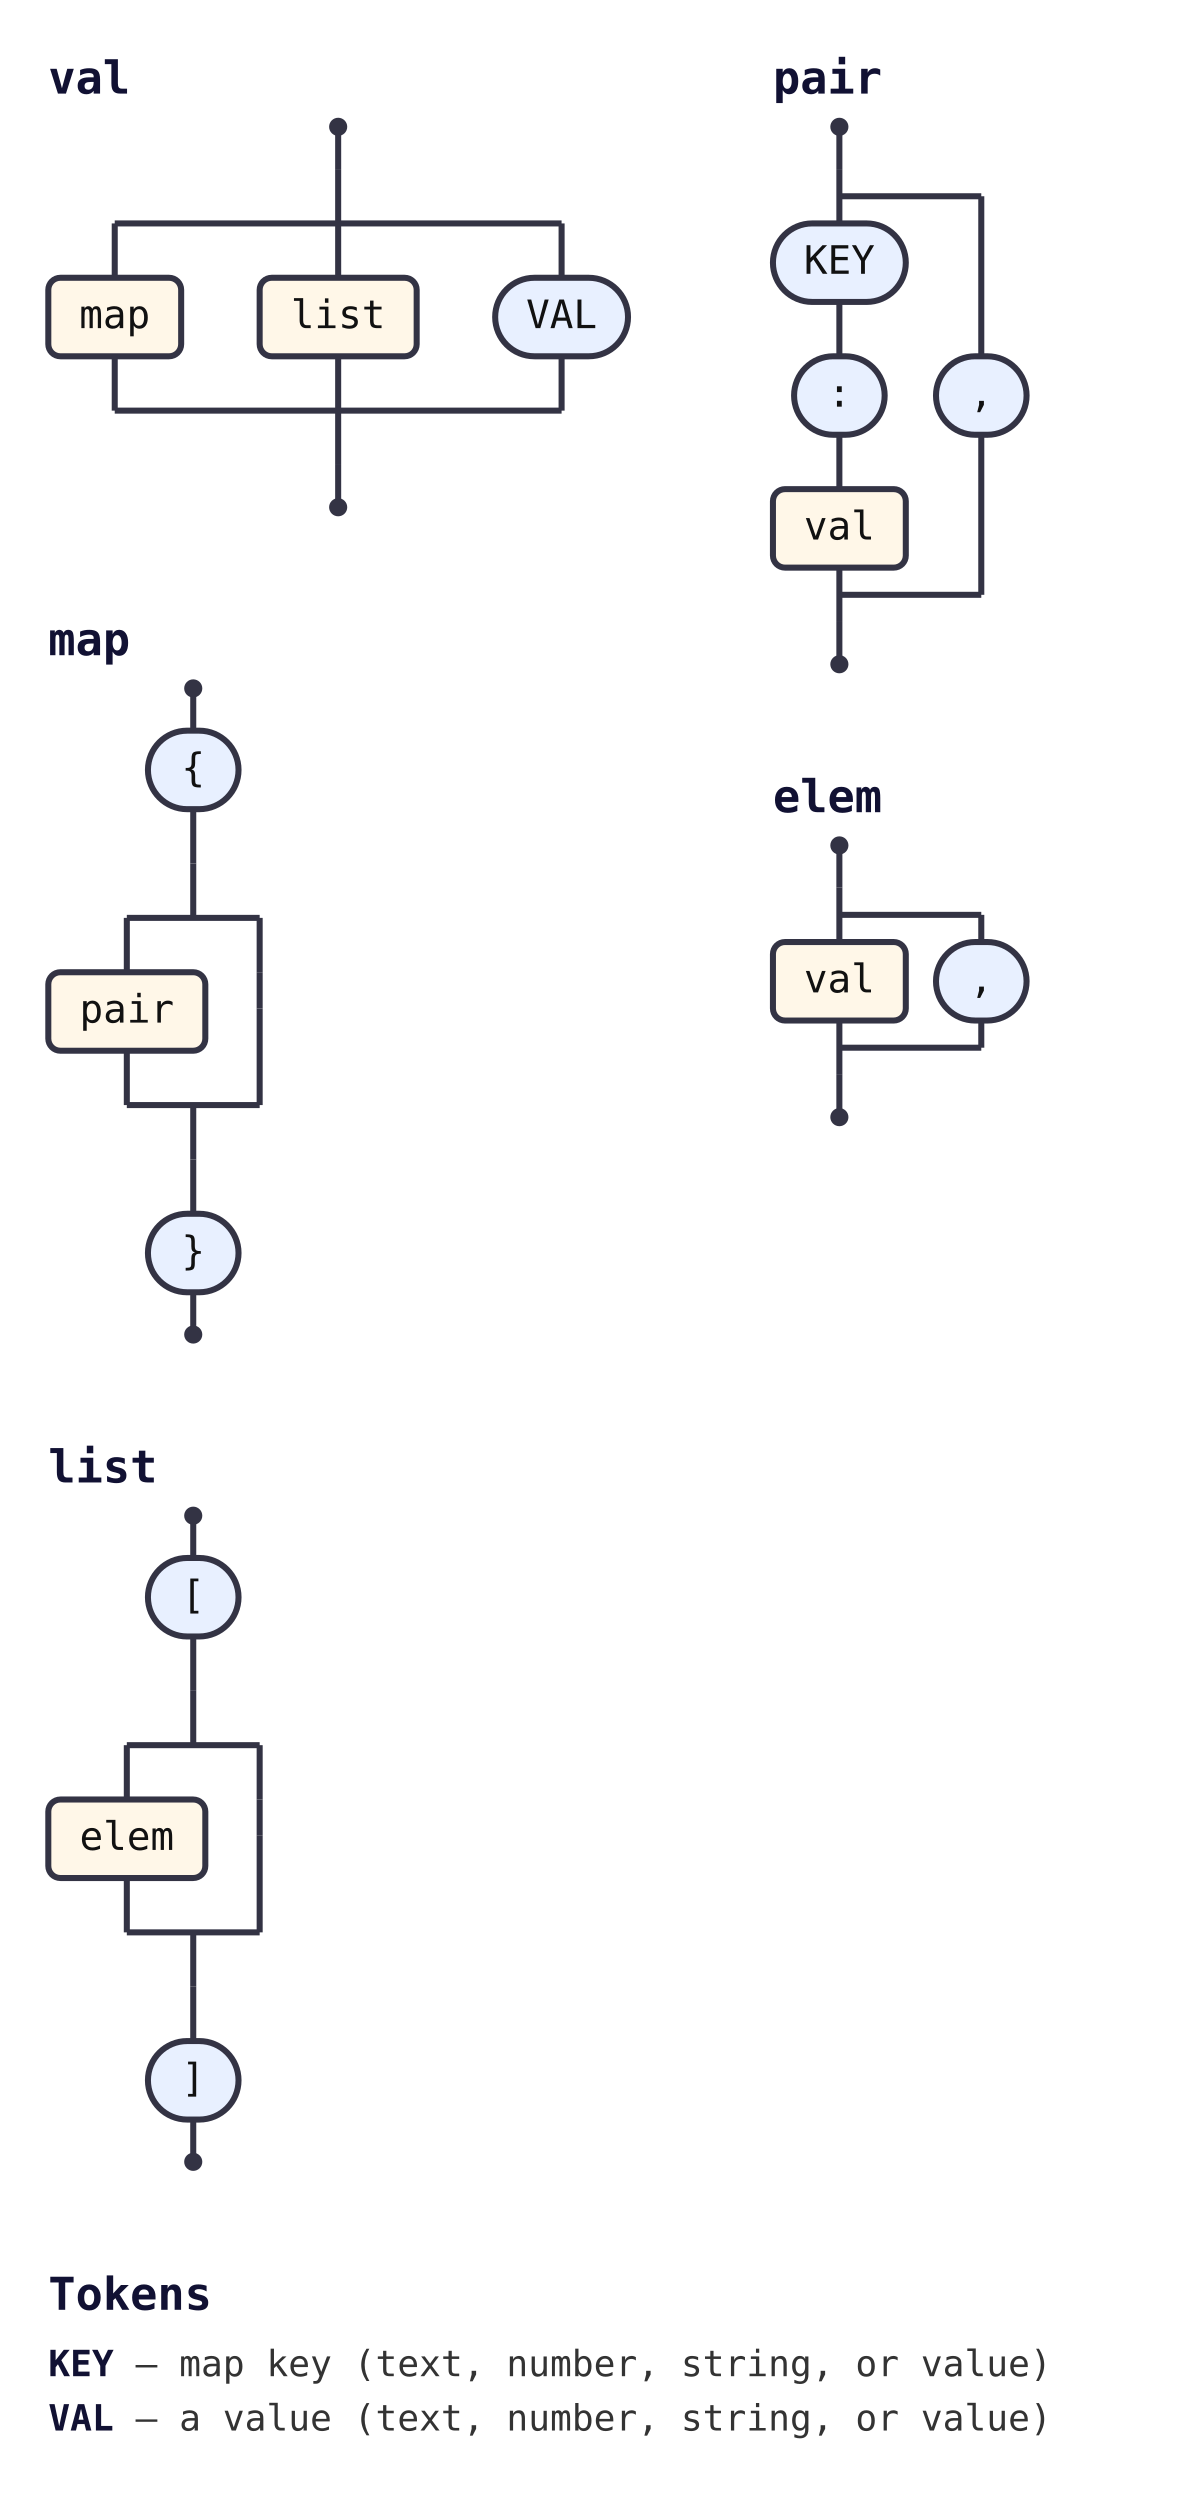
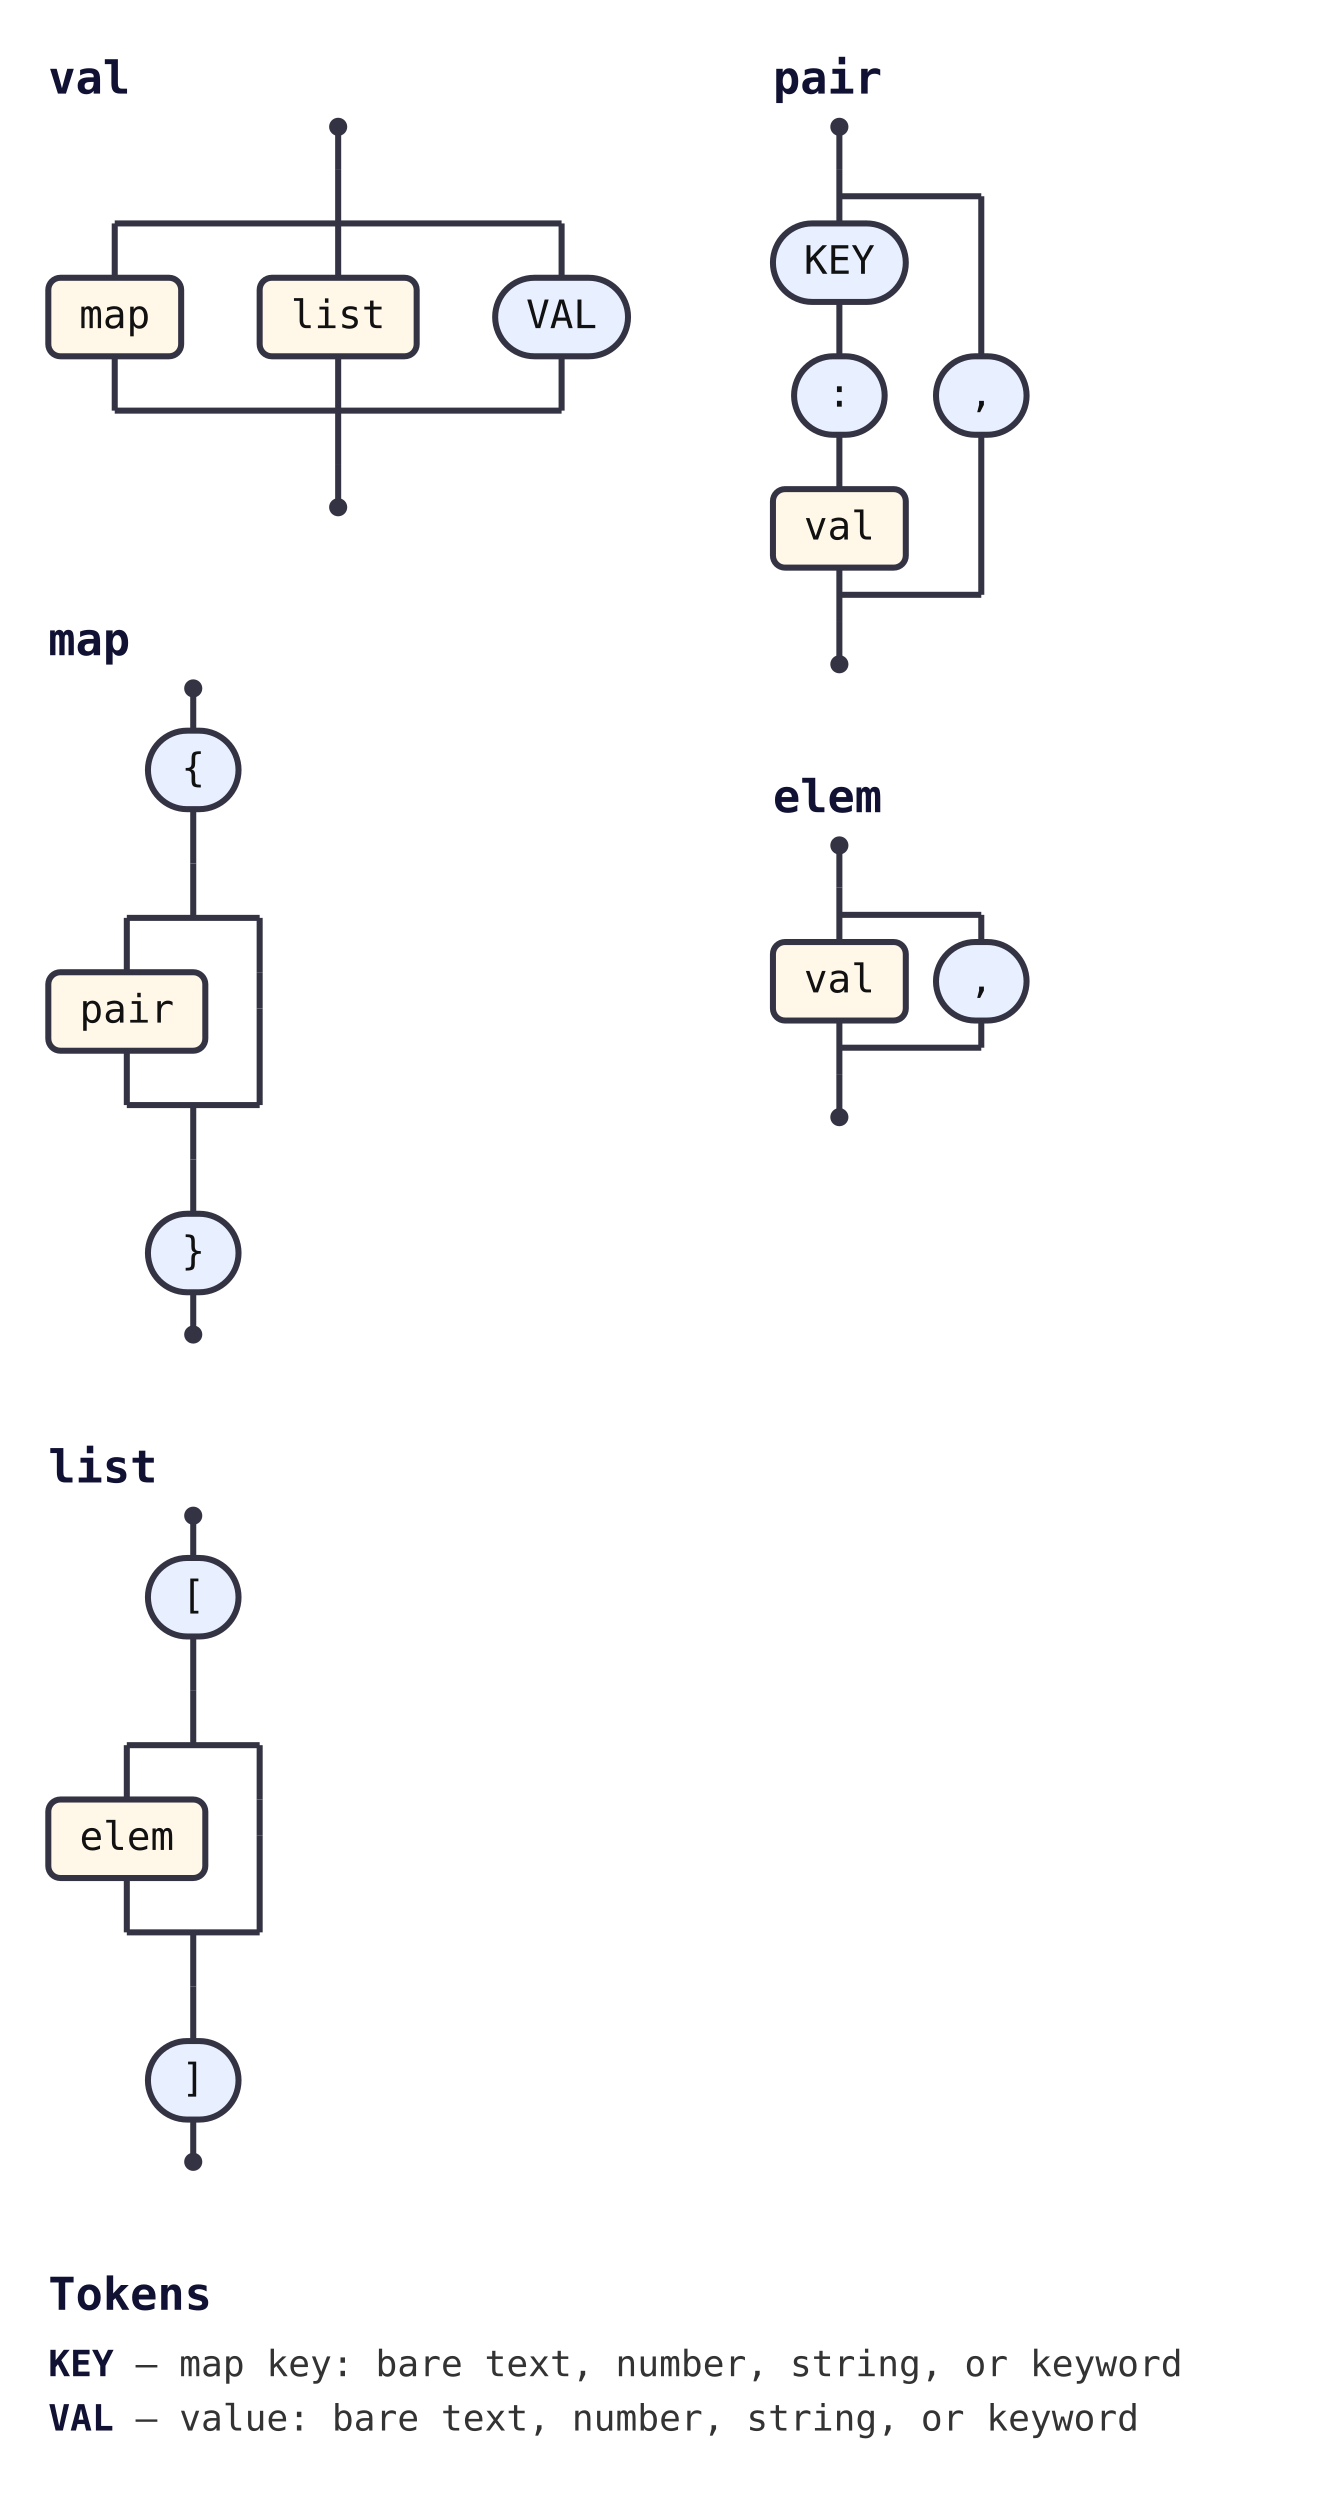
- <svg xmlns="http://www.w3.org/2000/svg" class="railroad" width="392" height="828" viewBox="0 0 392 828">
+ <svg xmlns="http://www.w3.org/2000/svg" class="railroad" width="437" height="828" viewBox="0 0 437 828">
  <style>svg.railroad{background:#fff;font-family:monospace;font-size:13px}.rr-line{stroke:#334;stroke-width:2;fill:none}.rr-cap{fill:#334}.rr-term{fill:#e8f0ff;stroke:#334;stroke-width:2}.rr-nonterm{fill:#fff7e8;stroke:#334;stroke-width:2}.rr-label{fill:#111;text-anchor:middle;dominant-baseline:middle}.rr-comment{fill:#666;font-style:italic;text-anchor:middle;dominant-baseline:middle}.rr-title{fill:#113;font-weight:bold;font-size:15px}.rr-legend{fill:#333;font-size:12px}.rr-legend-tok{fill:#113;font-weight:bold}a:hover .rr-nonterm{fill:#ffe6b3;cursor:pointer}</style>
  <g>
    <g id="val">
      <text class="rr-title" x="16" y="31">val</text>
      <circle class="rr-cap" cx="112" cy="42" r="3" />
      <path class="rr-line" d="M112 42V56" />
      <path class="rr-line" d="M112 56V74" />
      <path class="rr-line" d="M38 74H186" />
      <path class="rr-line" d="M38 136H186" />
      <path class="rr-line" d="M112 136V154" />
      <path class="rr-line" d="M38 74V92" />
      <a href="#map">
        <rect class="rr-nonterm" x="16" y="92" width="44" height="26" rx="4" ry="4" />
        <text class="rr-label" x="38" y="105">map</text>
      </a>
      <path class="rr-line" d="M38 118V136" />
      <path class="rr-line" d="M112 74V92" />
      <a href="#list">
        <rect class="rr-nonterm" x="86" y="92" width="52" height="26" rx="4" ry="4" />
        <text class="rr-label" x="112" y="105">list</text>
      </a>
      <path class="rr-line" d="M112 118V136" />
      <path class="rr-line" d="M186 74V92" />
      <rect class="rr-term" x="164" y="92" width="44" height="26" rx="13" ry="13" />
      <text class="rr-label" x="186" y="105">VAL</text>
      <path class="rr-line" d="M186 118V136" />
      <path class="rr-line" d="M112 154V168" />
      <circle class="rr-cap" cx="112" cy="168" r="3" />
    </g>
    <g id="map">
      <text class="rr-title" x="16" y="217">map</text>
      <circle class="rr-cap" cx="64" cy="228" r="3" />
      <path class="rr-line" d="M64 228V242" />
      <rect class="rr-term" x="49" y="242" width="30" height="26" rx="13" ry="13" />
      <text class="rr-label" x="64" y="255">{</text>
      <path class="rr-line" d="M64 268V286" />
      <path class="rr-line" d="M64 286V304" />
      <path class="rr-line" d="M42 304H86" />
      <path class="rr-line" d="M42 366H86" />
      <path class="rr-line" d="M64 366V384" />
      <path class="rr-line" d="M42 304V322" />
      <a href="#pair">
        <rect class="rr-nonterm" x="16" y="322" width="52" height="26" rx="4" ry="4" />
        <text class="rr-label" x="42" y="335">pair</text>
      </a>
      <path class="rr-line" d="M42 348V366" />
      <path class="rr-line" d="M86 304V322" />
      <path class="rr-line" d="M86 322V334" />
      <path class="rr-line" d="M86 334V366" />
      <path class="rr-line" d="M64 384V402" />
      <rect class="rr-term" x="49" y="402" width="30" height="26" rx="13" ry="13" />
      <text class="rr-label" x="64" y="415">}</text>
      <path class="rr-line" d="M64 428V442" />
      <circle class="rr-cap" cx="64" cy="442" r="3" />
    </g>
    <g id="list">
      <text class="rr-title" x="16" y="491">list</text>
      <circle class="rr-cap" cx="64" cy="502" r="3" />
      <path class="rr-line" d="M64 502V516" />
      <rect class="rr-term" x="49" y="516" width="30" height="26" rx="13" ry="13" />
      <text class="rr-label" x="64" y="529">[</text>
      <path class="rr-line" d="M64 542V560" />
      <path class="rr-line" d="M64 560V578" />
      <path class="rr-line" d="M42 578H86" />
      <path class="rr-line" d="M42 640H86" />
      <path class="rr-line" d="M64 640V658" />
      <path class="rr-line" d="M42 578V596" />
      <a href="#elem">
        <rect class="rr-nonterm" x="16" y="596" width="52" height="26" rx="4" ry="4" />
        <text class="rr-label" x="42" y="609">elem</text>
      </a>
      <path class="rr-line" d="M42 622V640" />
      <path class="rr-line" d="M86 578V596" />
      <path class="rr-line" d="M86 596V608" />
      <path class="rr-line" d="M86 608V640" />
      <path class="rr-line" d="M64 658V676" />
      <rect class="rr-term" x="49" y="676" width="30" height="26" rx="13" ry="13" />
      <text class="rr-label" x="64" y="689">]</text>
      <path class="rr-line" d="M64 702V716" />
      <circle class="rr-cap" cx="64" cy="716" r="3" />
    </g>
    <g id="pair">
      <text class="rr-title" x="256" y="31">pair</text>
      <circle class="rr-cap" cx="278" cy="42" r="3" />
      <path class="rr-line" d="M278 42V56" />
      <path class="rr-line" d="M278 56V74" />
      <rect class="rr-term" x="256" y="74" width="44" height="26" rx="13" ry="13" />
      <text class="rr-label" x="278" y="87">KEY</text>
      <path class="rr-line" d="M278 100V118" />
      <rect class="rr-term" x="263" y="118" width="30" height="26" rx="13" ry="13" />
      <text class="rr-label" x="278" y="131">:</text>
      <path class="rr-line" d="M278 144V162" />
      <a href="#val">
        <rect class="rr-nonterm" x="256" y="162" width="44" height="26" rx="4" ry="4" />
        <text class="rr-label" x="278" y="175">val</text>
      </a>
      <path class="rr-line" d="M278 188V206" />
      <path class="rr-line" d="M278 197H325" />
      <path class="rr-line" d="M278 65H325" />
      <path class="rr-line" d="M325 144V197" />
      <path class="rr-line" d="M325 65V118" />
      <rect class="rr-term" x="310" y="118" width="30" height="26" rx="13" ry="13" />
      <text class="rr-label" x="325" y="131">,</text>
      <path class="rr-line" d="M278 206V220" />
      <circle class="rr-cap" cx="278" cy="220" r="3" />
    </g>
    <g id="elem">
      <text class="rr-title" x="256" y="269">elem</text>
      <circle class="rr-cap" cx="278" cy="280" r="3" />
      <path class="rr-line" d="M278 280V294" />
      <path class="rr-line" d="M278 294V312" />
      <a href="#val">
        <rect class="rr-nonterm" x="256" y="312" width="44" height="26" rx="4" ry="4" />
        <text class="rr-label" x="278" y="325">val</text>
      </a>
      <path class="rr-line" d="M278 338V356" />
      <path class="rr-line" d="M278 347H325" />
      <path class="rr-line" d="M278 303H325" />
      <path class="rr-line" d="M325 338V347" />
      <path class="rr-line" d="M325 303V312" />
      <rect class="rr-term" x="310" y="312" width="30" height="26" rx="13" ry="13" />
      <text class="rr-label" x="325" y="325">,</text>
      <path class="rr-line" d="M278 356V370" />
      <circle class="rr-cap" cx="278" cy="370" r="3" />
    </g>
    <text class="rr-title" x="16" y="765">Tokens</text>
    <text class="rr-legend" x="16" y="787">
-       <tspan class="rr-legend-tok">KEY</tspan>  —  map key (text, number, string, or value)</text>
+       <tspan class="rr-legend-tok">KEY</tspan>  —  map key: bare text, number, string, or keyword</text>
    <text class="rr-legend" x="16" y="805">
-       <tspan class="rr-legend-tok">VAL</tspan>  —  a value (text, number, string, or value)</text>
+       <tspan class="rr-legend-tok">VAL</tspan>  —  value: bare text, number, string, or keyword</text>
  </g>
</svg>
